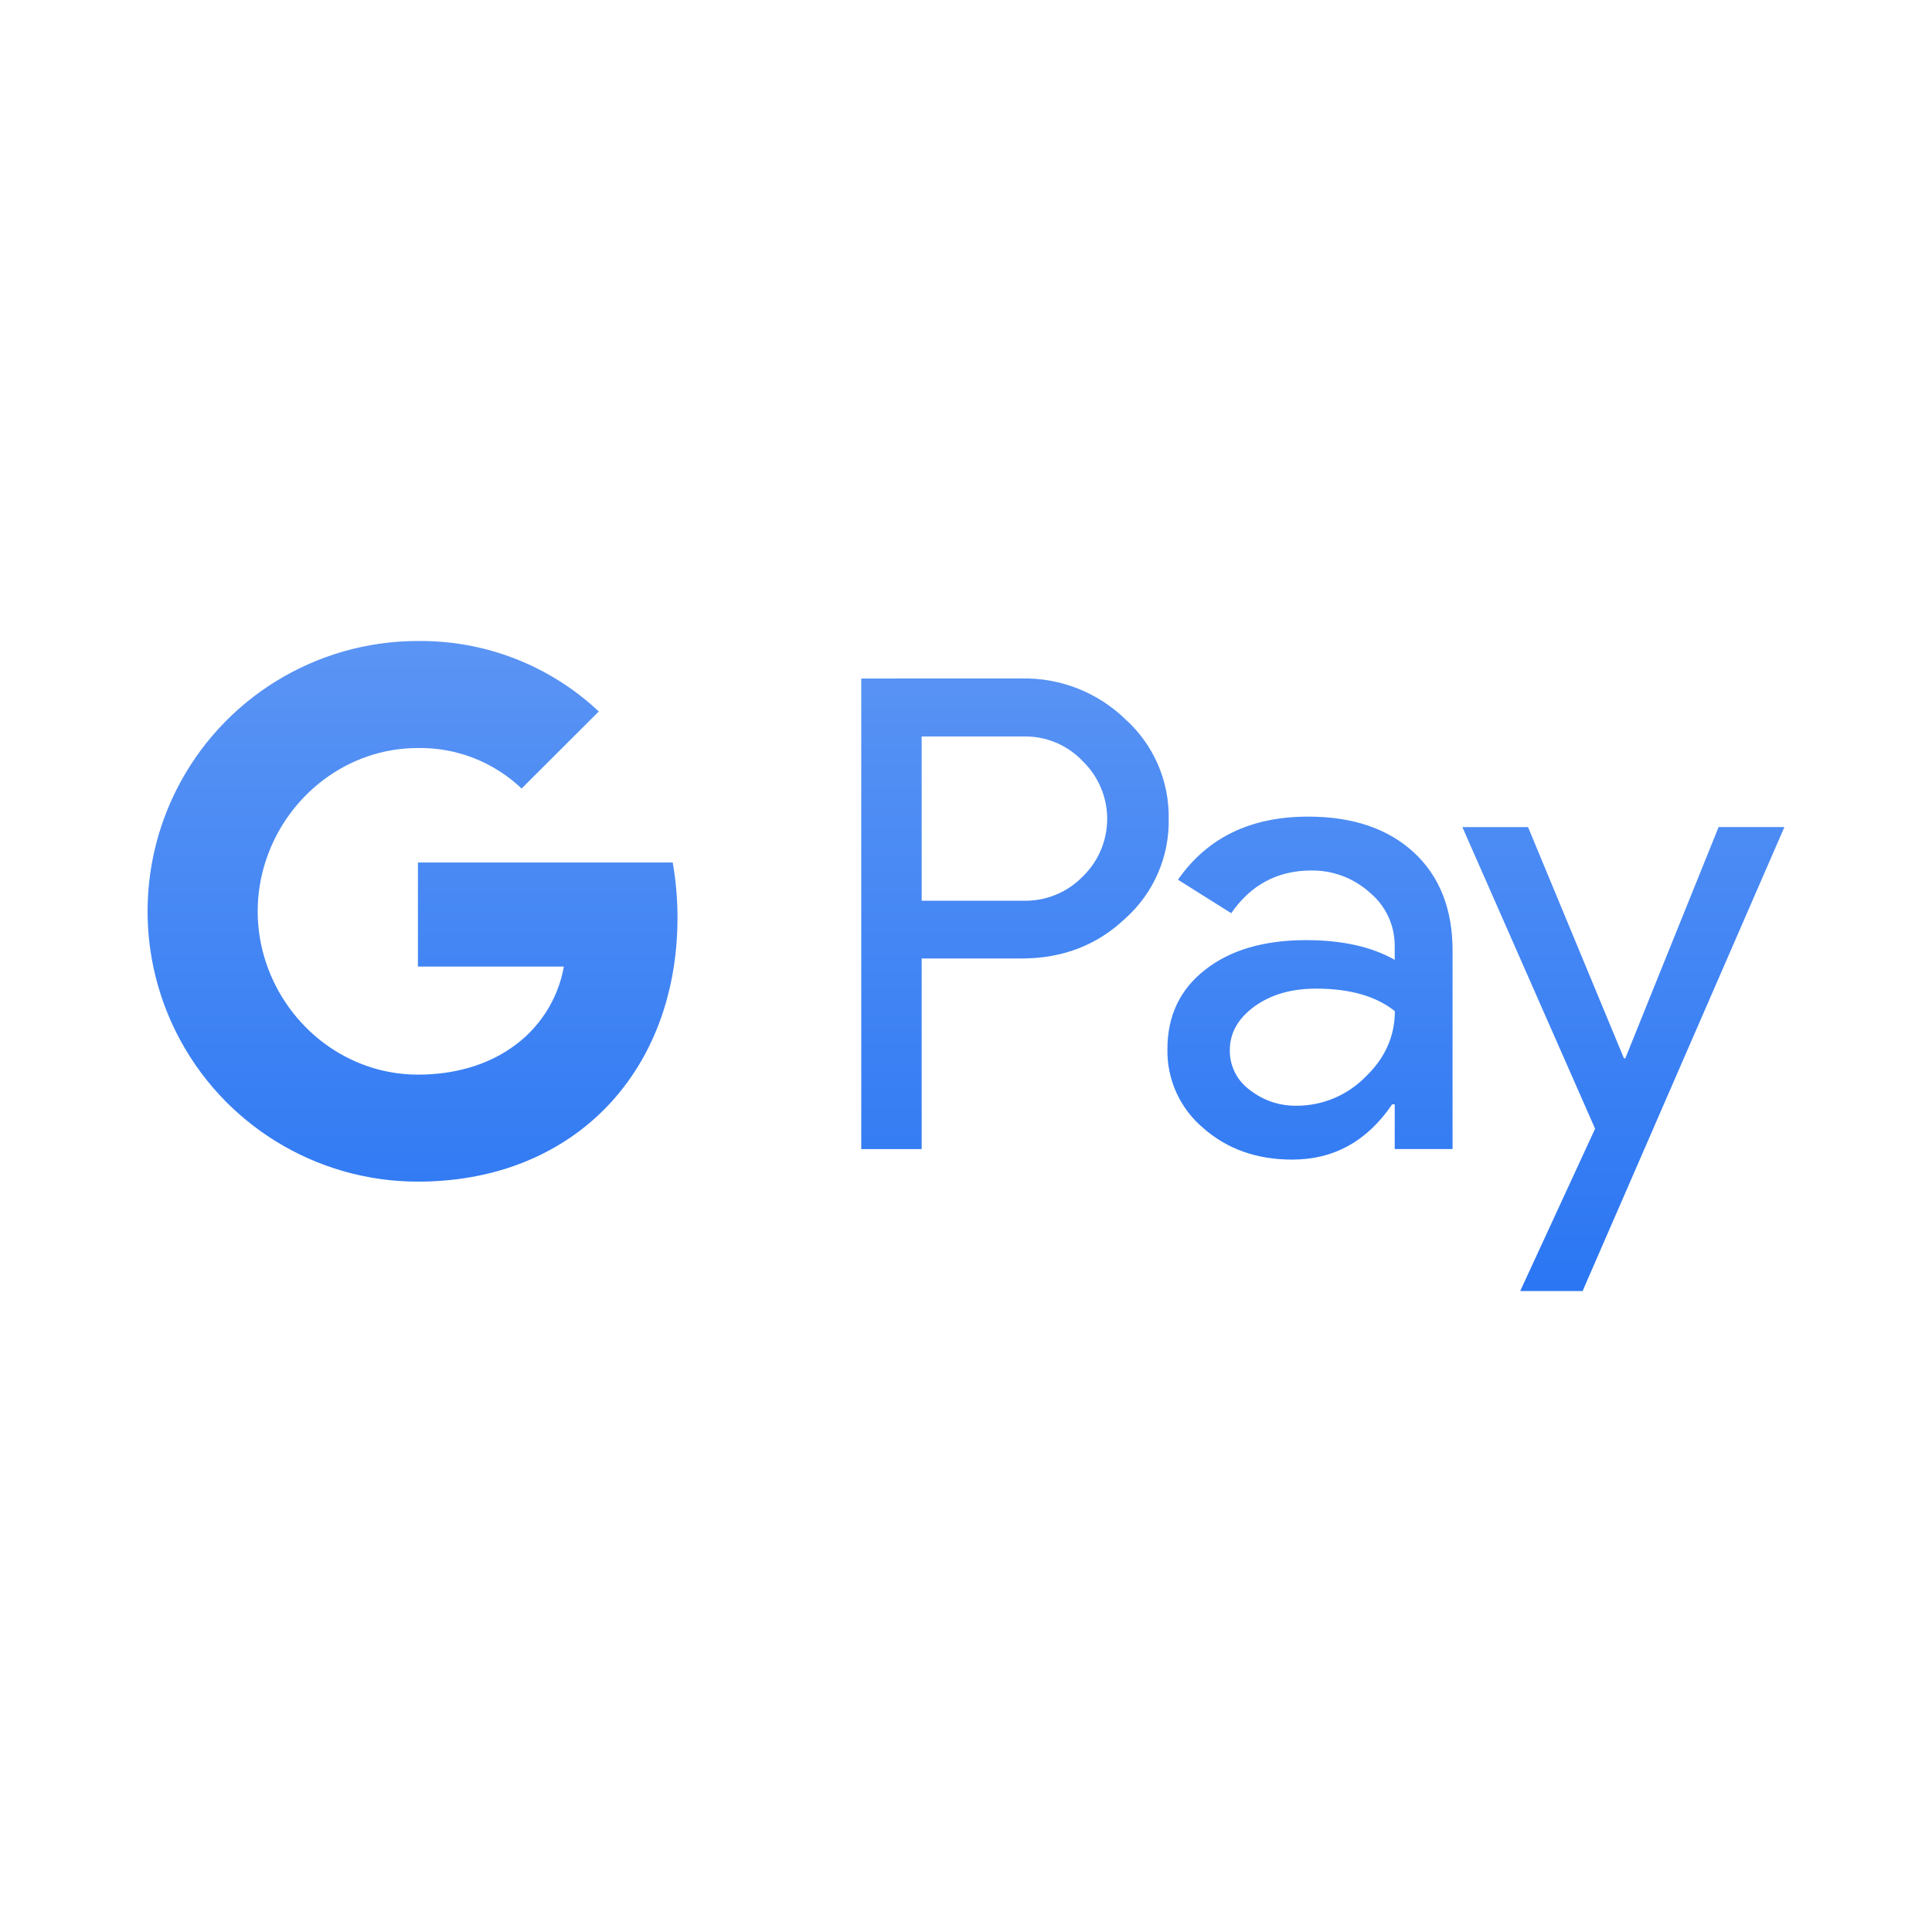
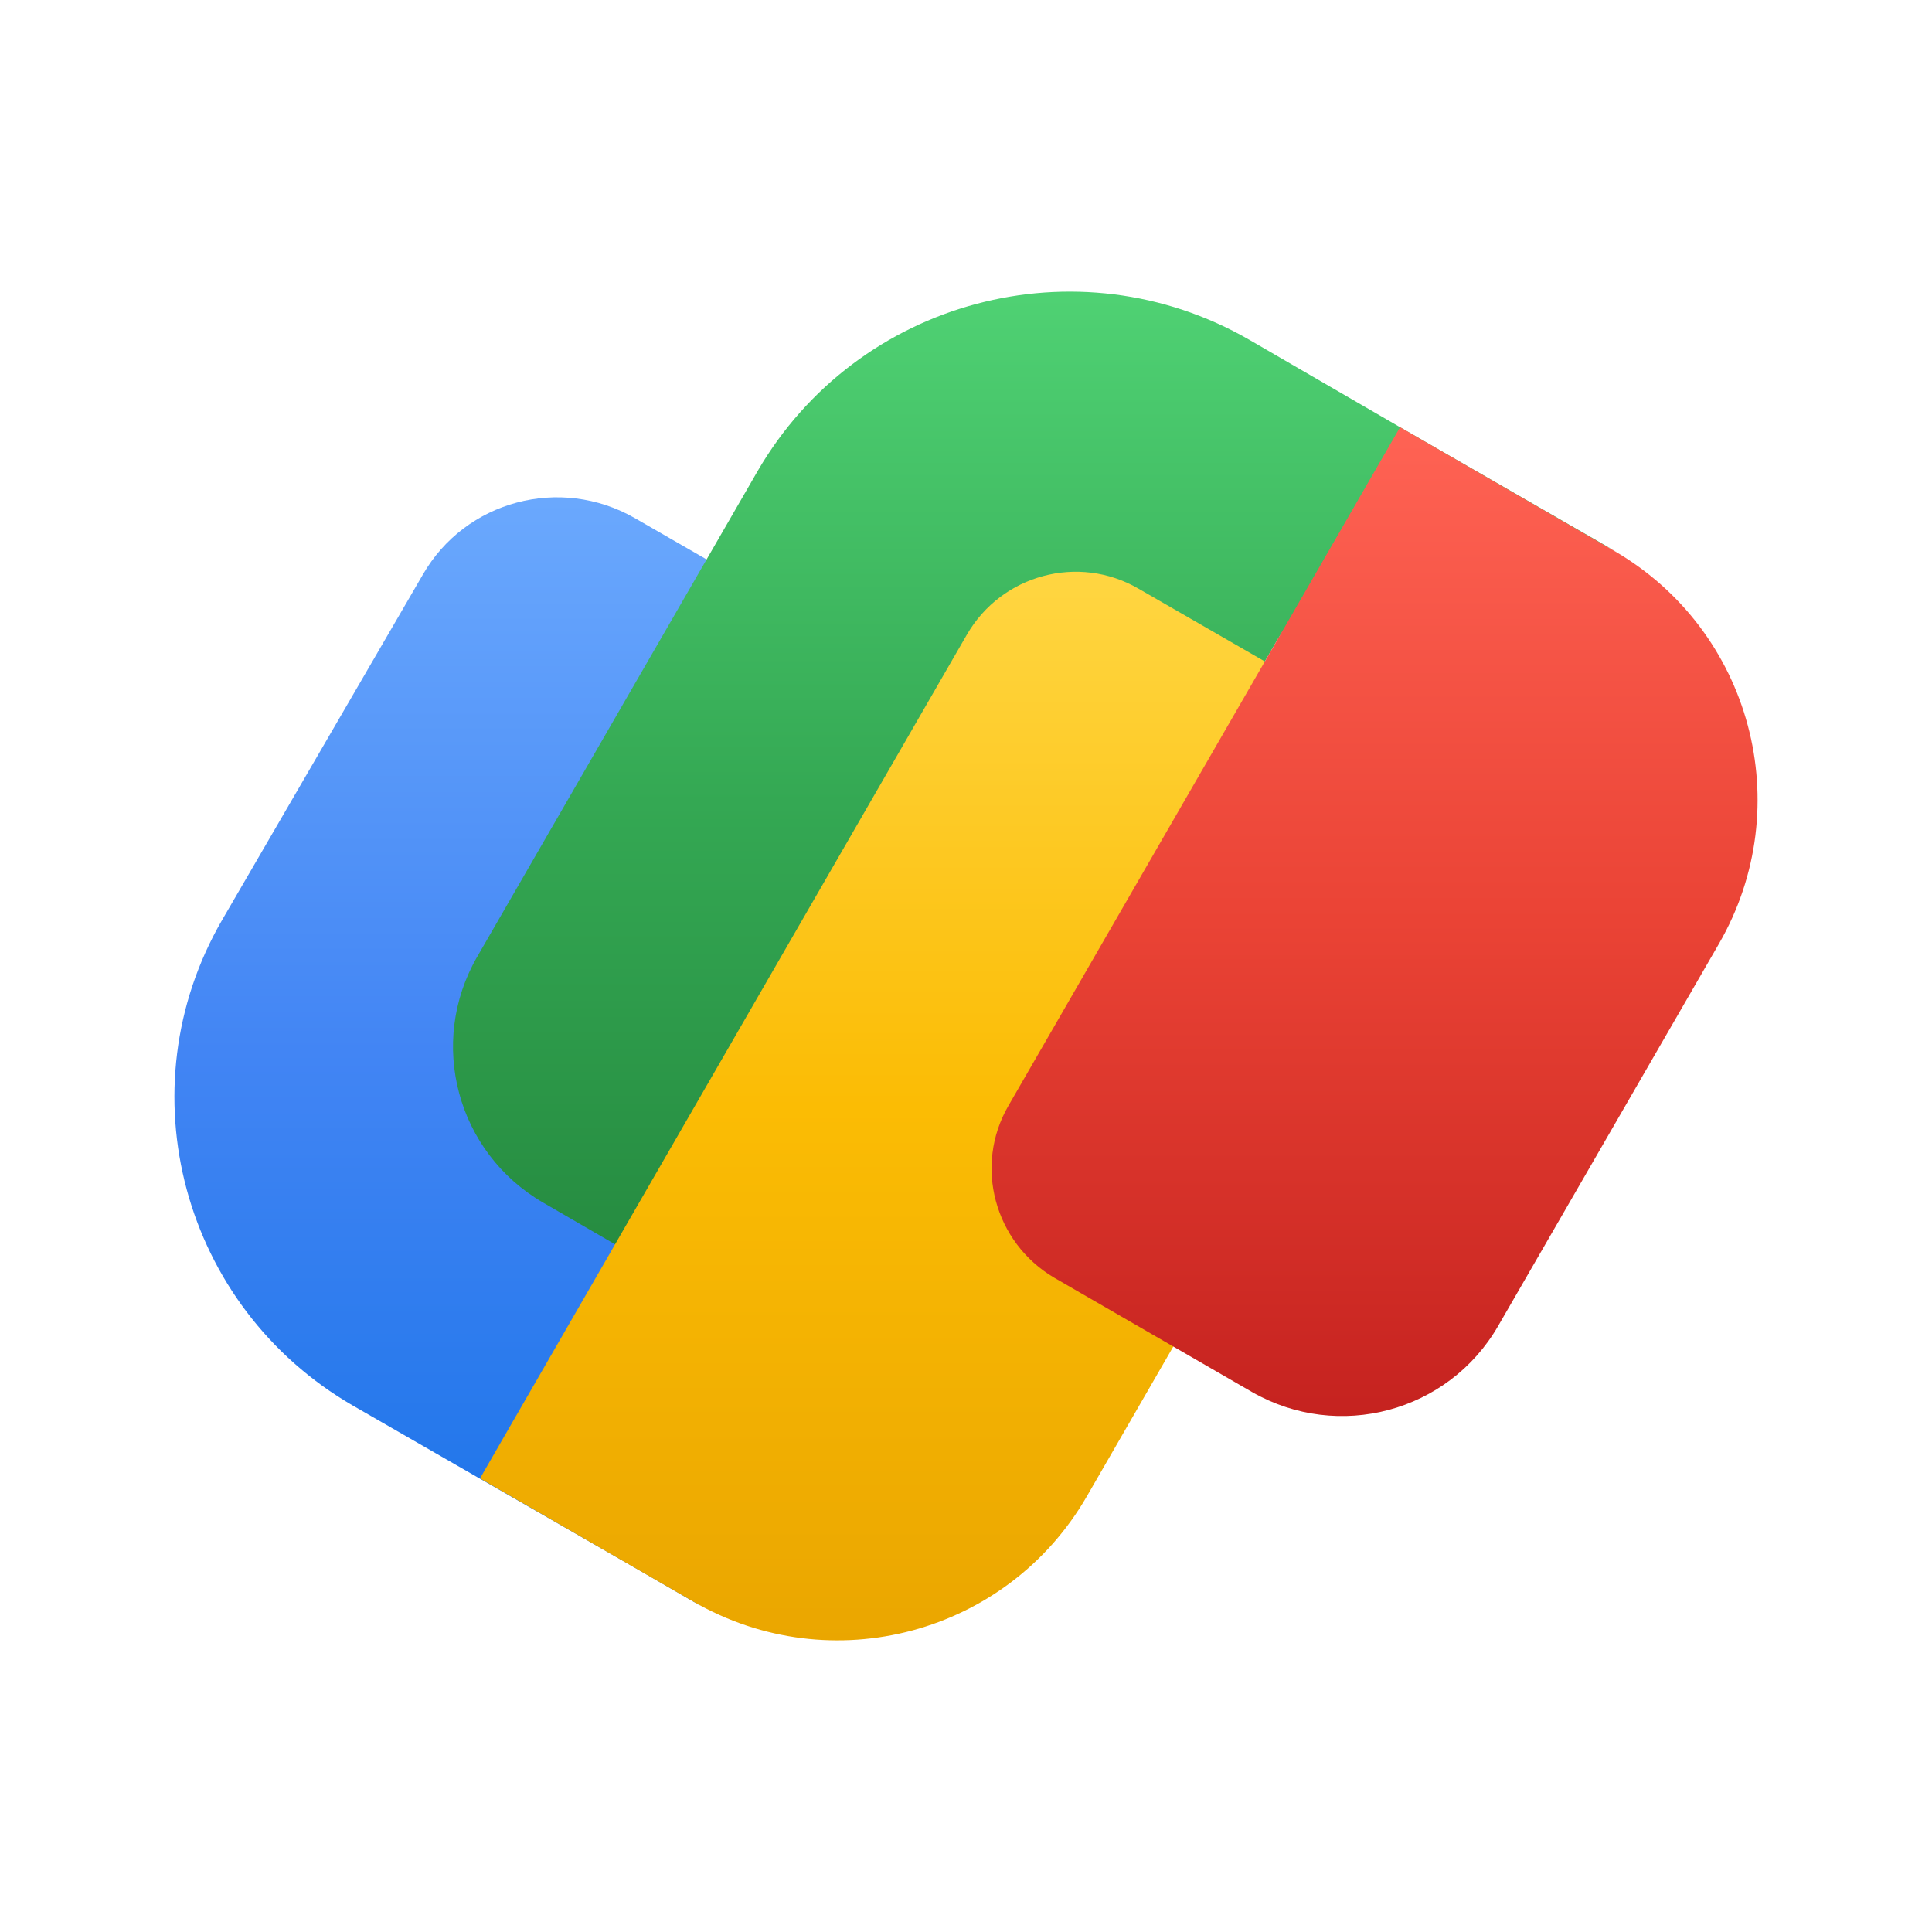
<svg xmlns="http://www.w3.org/2000/svg" viewBox="0 0 144 144" width="144" height="144">
  <defs>
-     <linearGradient id="p11-googlepay-grad" gradientUnits="userSpaceOnUse" x1="72" y1="12" x2="72" y2="132">
-       <stop offset="0.0" stop-color="#7FABF4" />
-       <stop offset="0.5" stop-color="#4285F4" />
-       <stop offset="1.0" stop-color="#0860F1" />
+     <linearGradient id="gpay-blue" x1="0" y1="0" x2="0" y2="1">
+       <stop offset="0%" stop-color="#6AA8FD" />
+       <stop offset="50%" stop-color="#4285F4" />
+       <stop offset="100%" stop-color="#1A73E8" />
+     </linearGradient>
+     <linearGradient id="gpay-green" x1="0" y1="0" x2="0" y2="1">
+       <stop offset="0%" stop-color="#4FD173" />
+       <stop offset="50%" stop-color="#34A853" />
+       <stop offset="100%" stop-color="#24883E" />
+     </linearGradient>
+     <linearGradient id="gpay-yellow" x1="0" y1="0" x2="0" y2="1">
+       <stop offset="0%" stop-color="#FFD642" />
+       <stop offset="50%" stop-color="#FBBC04" />
+       <stop offset="100%" stop-color="#EAA600" />
+     </linearGradient>
+     <linearGradient id="gpay-red" x1="0" y1="0" x2="0" y2="1">
+       <stop offset="0%" stop-color="#FF6354" />
+       <stop offset="50%" stop-color="#EA4335" />
+       <stop offset="100%" stop-color="#C5221F" />
    </linearGradient>
  </defs>
-   <path d="M 31.145,47.776 A 20.145,20.145 0 0,0 13.145,58.878 a 20.145,20.145 0 0,0 0,18.092 a 20.145,20.145 0 0,0 18,11.102 c 5.439,0 10.014,-1.789 13.354,-4.865 c 3.802,-3.508 5.998,-8.693 5.998,-14.823 a 24.003,24.003 0 0,0 -0.356,-4.097 L 31.15,64.287 l 0,7.757 l 10.878,0 a 9.328,9.328 0 0,1 -4.016,6.125 c -1.81,1.225 -4.138,1.927 -6.863,1.927 c -5.256,0 -9.714,-3.543 -11.31,-8.316 a 12.073,12.073 0 0,1 0,-7.711 c 1.596,-4.778 6.054,-8.316 11.31,-8.316 a 10.939,10.939 0 0,1 7.727,3.02 l 5.754,-5.744 a 19.357,19.357 0 0,0 -13.481,-5.251 z m 33.047,2.796 l 0,35.075 l 4.504,0 L 68.696,71.439 l 7.447,0 c 3.065,0 5.643,-0.996 7.737,-2.989 a 9.714,9.714 0 0,0 3.228,-7.442 a 9.76,9.76 0 0,0 -3.228,-7.401 a 10.802,10.802 0 0,0 -7.737,-3.04 z m 12.337,4.321 a 5.876,5.876 0 0,1 4.184,1.855 a 5.978,5.978 0 0,1 0,8.571 a 5.953,5.953 0 0,1 -4.458,1.815 L 68.696,67.133 L 68.696,54.893 l 7.559,0 a 5.876,5.876 0 0,1 0.275,0 z m 20.964,5.973 c -4.28,0 -7.508,1.566 -9.694,4.702 l 3.97,2.496 c 1.464,-2.12 3.457,-3.182 5.973,-3.182 a 6.38,6.38 0 0,1 4.351,1.642 a 5.129,5.129 0 0,1 1.861,3.99 l 0,1.027 c -1.728,-0.981 -3.935,-1.469 -6.608,-1.469 c -3.136,0 -5.643,0.737 -7.518,2.206 c -1.881,1.464 -2.816,3.441 -2.816,5.922 a 7.503,7.503 0 0,0 2.669,5.876 c 1.779,1.566 3.99,2.354 6.634,2.354 c 3.101,0 5.582,-1.373 7.447,-4.118 l 0.193,0 l 0,3.33 l 4.311,0 l 0,-14.787 c 0,-3.101 -0.966,-5.541 -2.887,-7.32 c -1.932,-1.779 -4.555,-2.669 -7.884,-2.669 z m 11.504,0.783 l 9.892,22.479 l -5.582,12.098 l 4.651,0 L 133,61.643 l -4.905,0 l -6.954,17.238 l -0.102,0 l -7.147,-17.233 z m -10.909,12.037 c 2.511,0 4.473,0.559 5.876,1.678 c 0,1.891 -0.747,3.538 -2.237,4.946 a 7.183,7.183 0 0,1 -5.068,2.105 a 5.495,5.495 0 0,1 -3.508,-1.179 a 3.599,3.599 0 0,1 -1.489,-2.938 c 0,-1.306 0.61,-2.389 1.845,-3.289 c 1.22,-0.879 2.745,-1.322 4.575,-1.322 Z" fill="url(#p11-googlepay-grad)" />
+   <path id="Google_Blue" d="M 59.708,45.75 L 47.304,38.609 c -5.555,-3.174 -12.613,-1.295 -15.787,4.218 L 16.566,68.553 c -7.35,12.654 -2.965,28.859 9.731,36.209 l 9.439,5.429 l 11.485,6.599 l 4.97,2.882 C 43.378,113.741 40.58,101.922 45.968,92.609 l 3.842,-6.64 l 14.116,-24.39 C 67.142,55.982 65.22,48.924 59.708,45.75 z" fill="url(#gpay-blue)" />
+   <path id="Google_Green" d="M 104.353,31.843 L 93.118,25.328 c -12.821,-7.392 -29.234,-3.007 -36.668,9.814 l -20.882,36.167 c -3.717,6.432 -1.503,14.617 4.928,18.334 l 11.234,6.515 c 6.432,3.717 14.617,1.503 18.334,-4.928 L 94.998,48.047 l 0,0 c 5.179,-8.979 16.622,-12.028 25.601,-6.849" fill="url(#gpay-green)" />
+   <path id="Google_Yellow" d="M 72.07,47.295 L 35.777,110.191 l 15.912,9.188 c 10.274,5.93 23.388,2.422 29.318,-7.852 l 23.555,-40.803 c 3.717,-6.432 1.503,-14.617 -4.928,-18.334 L 84.849,43.871 C 80.381,41.281 74.659,42.827 72.07,47.295 z" fill="url(#gpay-yellow)" />
+   <path id="Google_Red" d="M 75.16,82.418 l 29.193,-50.576 l 15.912,9.188 c 10.274,5.93 13.782,19.044 7.852,29.318 l -16.455,28.483 c -3.717,6.432 -11.903,8.603 -18.334,4.928 l -14.743,-8.52 C 74.116,92.609 72.571,86.887 75.16,82.418 z" fill="url(#gpay-red)" />
</svg>
